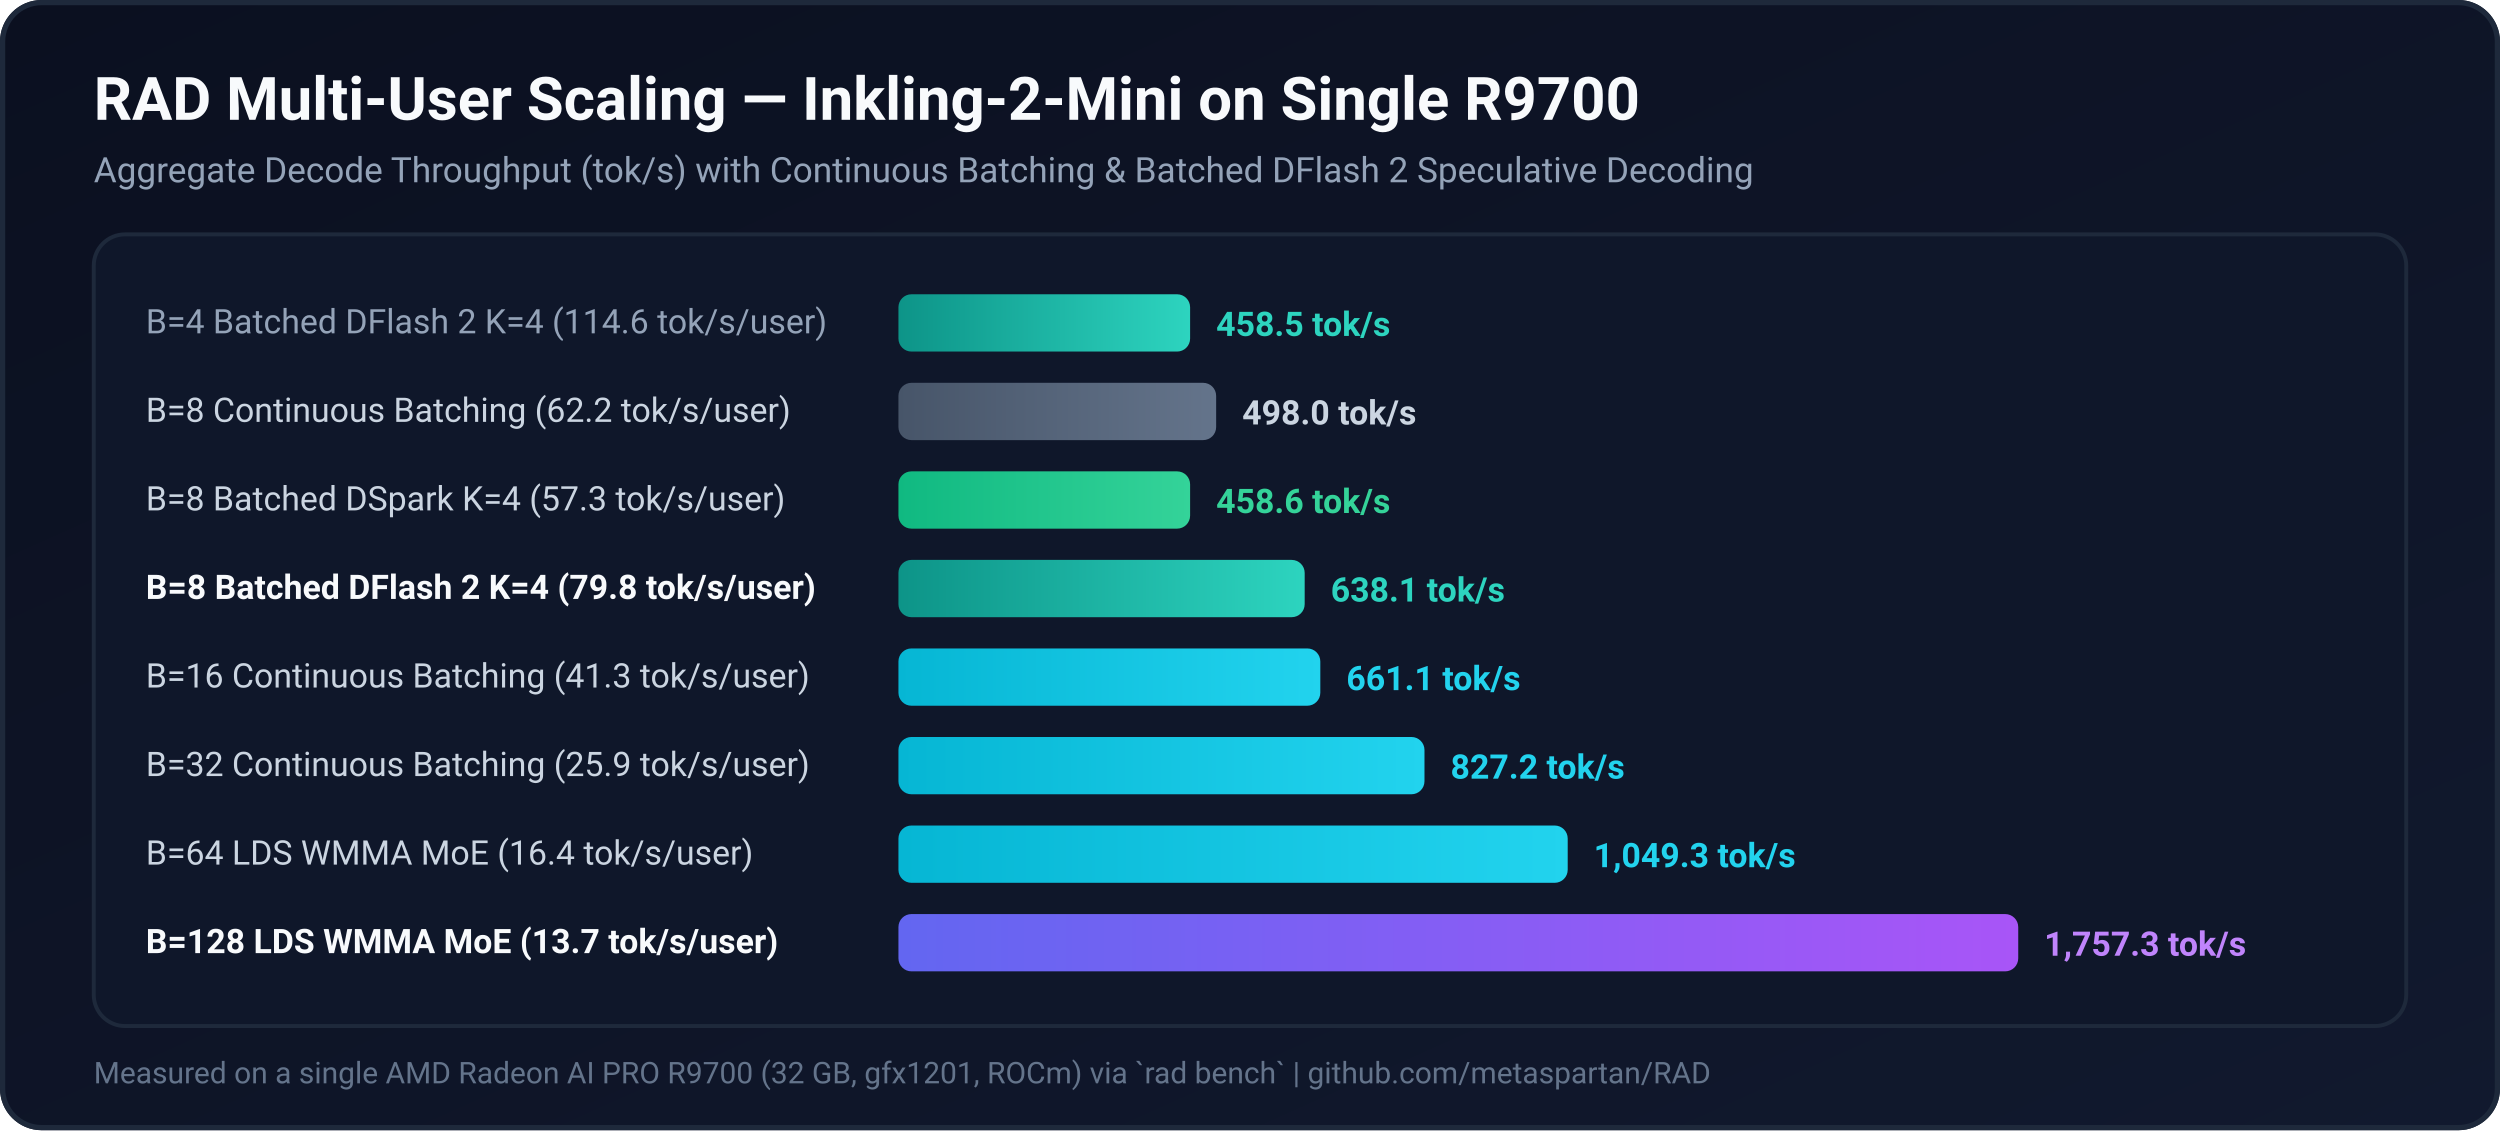
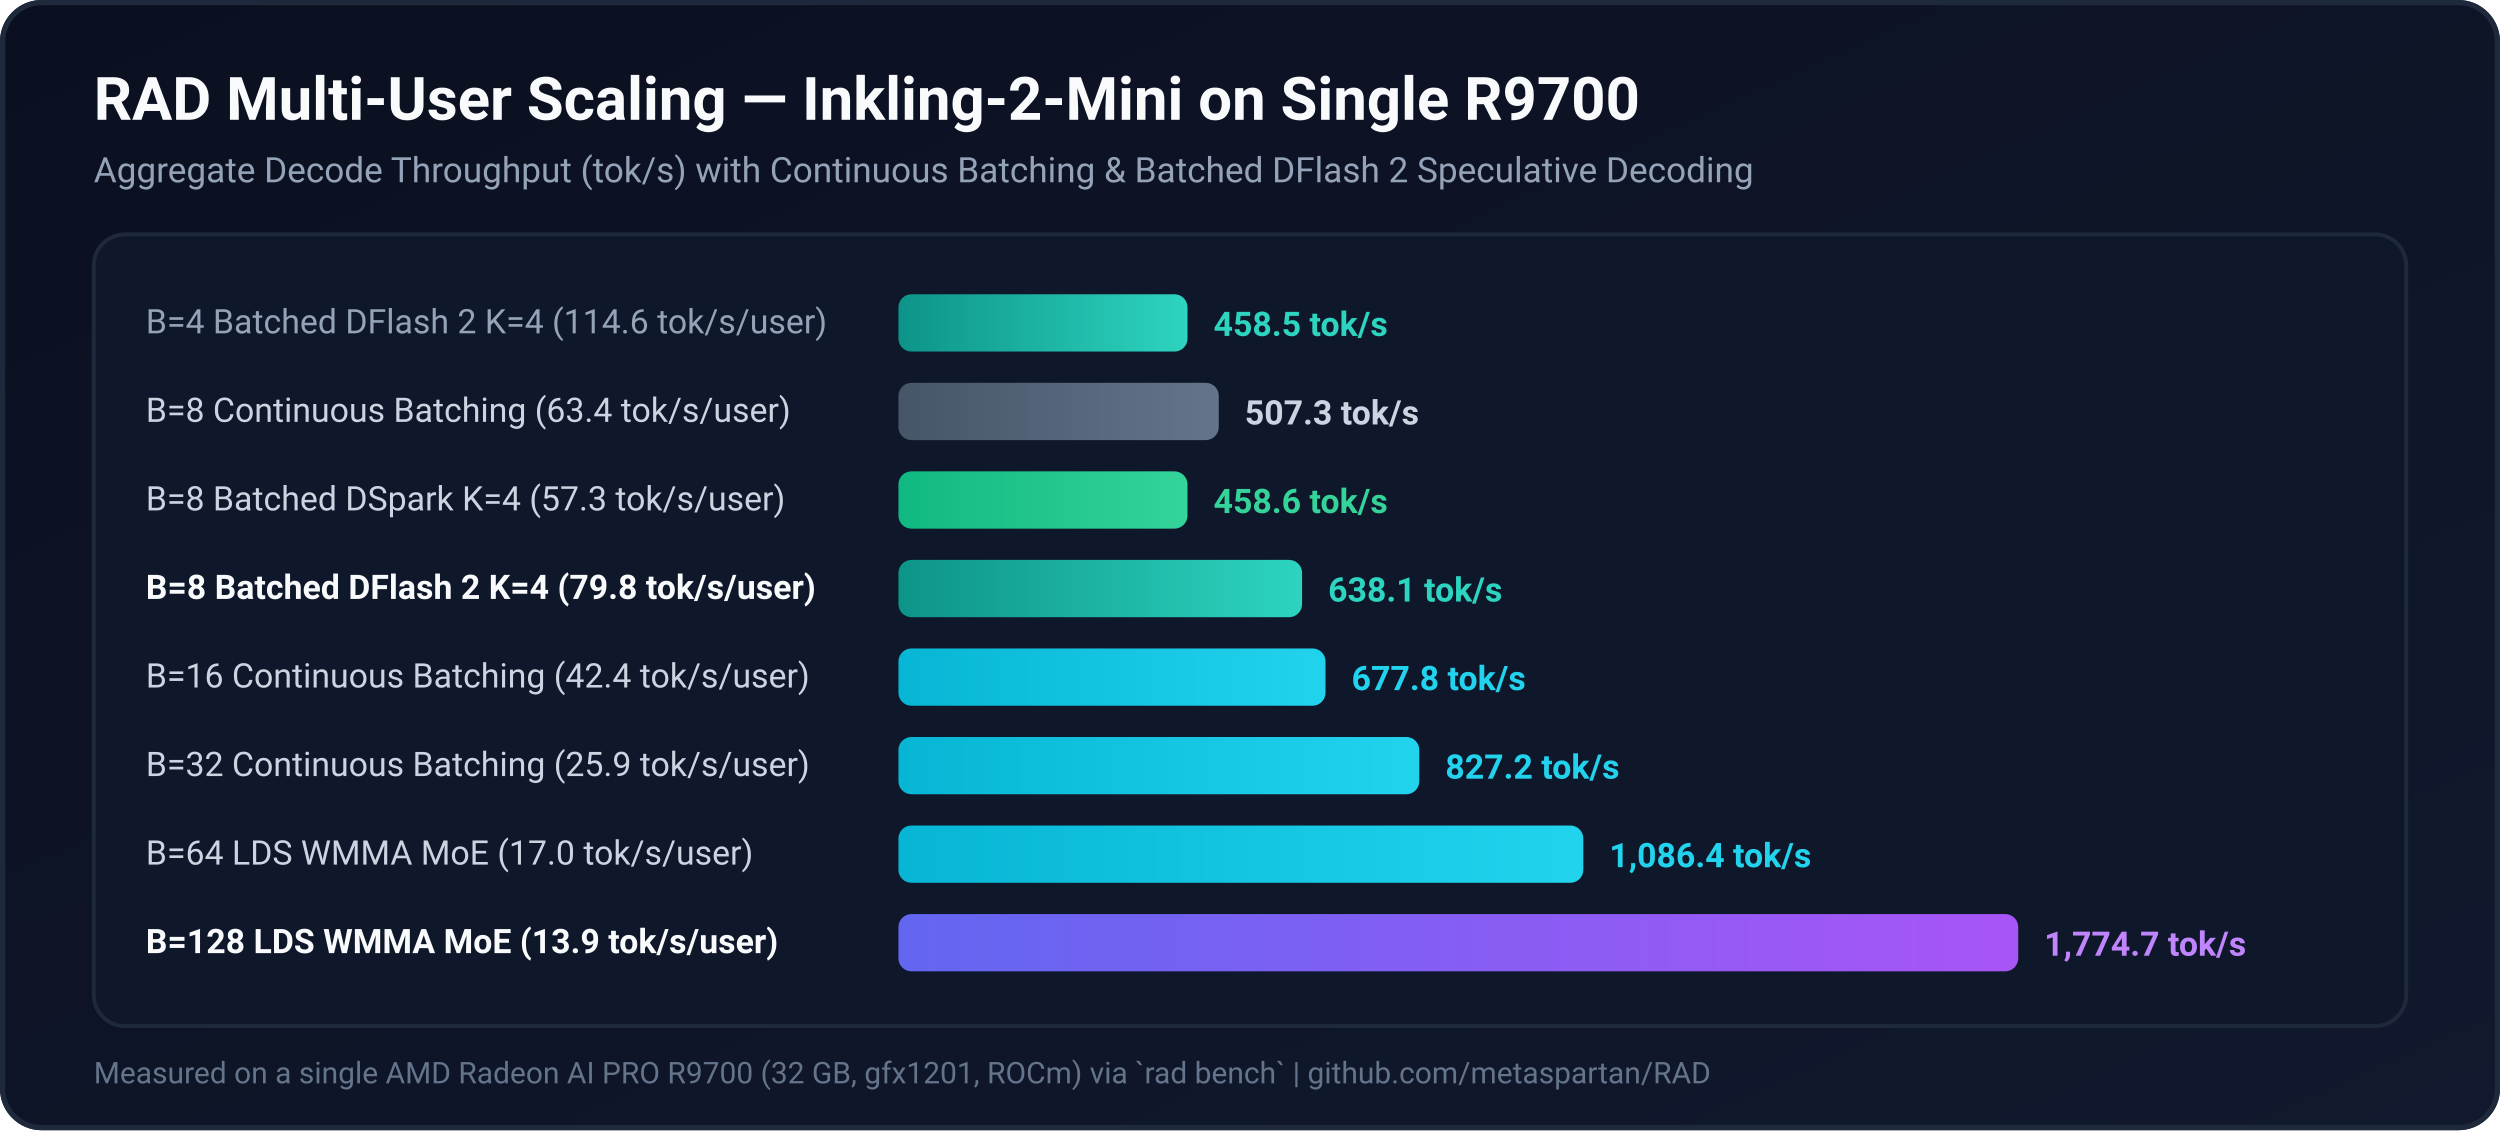
<svg xmlns="http://www.w3.org/2000/svg" viewBox="0 0 960 434" width="960" height="434">
  <defs>
    <linearGradient id="bg" x1="0" y1="0" x2="1" y2="1">
      <stop offset="0%" stop-color="#0b1020" />
      <stop offset="100%" stop-color="#11192e" />
    </linearGradient>
    <linearGradient id="greenGrad" x1="0" y1="0" x2="1" y2="0">
      <stop offset="0%" stop-color="#10b981" />
      <stop offset="100%" stop-color="#34d399" />
    </linearGradient>
    <linearGradient id="tealGrad" x1="0" y1="0" x2="1" y2="0">
      <stop offset="0%" stop-color="#0d9488" />
      <stop offset="100%" stop-color="#2dd4bf" />
    </linearGradient>
    <linearGradient id="cyanGrad" x1="0" y1="0" x2="1" y2="0">
      <stop offset="0%" stop-color="#06b6d4" />
      <stop offset="100%" stop-color="#22d3ee" />
    </linearGradient>
    <linearGradient id="purpleGrad" x1="0" y1="0" x2="1" y2="0">
      <stop offset="0%" stop-color="#6366f1" />
      <stop offset="100%" stop-color="#a855f7" />
    </linearGradient>
    <linearGradient id="slateGrad" x1="0" y1="0" x2="1" y2="0">
      <stop offset="0%" stop-color="#475569" />
      <stop offset="100%" stop-color="#64748b" />
    </linearGradient>
  </defs>
  <rect width="960" height="434" rx="16" fill="url(#bg)" />
  <rect x="1" y="1" width="958" height="432" rx="15" fill="none" stroke="#1e293b" stroke-width="2" />
  <text x="36" y="46" font-family="system-ui, -apple-system, Segoe UI, Roboto, sans-serif" font-size="23" font-weight="700" fill="#f8fafc">RAD Multi-User Scaling — Inkling-2-Mini on Single R9700</text>
  <text x="36" y="70" font-family="system-ui, -apple-system, Segoe UI, Roboto, sans-serif" font-size="13.5" fill="#94a3b8">Aggregate Decode Throughput (tok/s) with Continuous Batching &amp; Batched DFlash 2 Speculative Decoding</text>
  <rect x="36" y="90" width="888" height="304" rx="12" fill="#0f172a" stroke="#1e293b" stroke-width="1.5" />
  <text x="56" y="128" font-family="system-ui, -apple-system, Segoe UI, Roboto, sans-serif" font-size="13" fill="#94a3b8">B=4 Batched DFlash 2 K=4 (114.6 tok/s/user)</text>
-   <rect x="345" y="113" width="112" height="22" rx="5" fill="url(#tealGrad)" />
-   <text x="467" y="129" font-family="system-ui, -apple-system, Segoe UI, Roboto, sans-serif" font-size="13" font-weight="700" fill="#2dd4bf">458.5 tok/s</text>
-   <text x="56" y="162" font-family="system-ui, -apple-system, Segoe UI, Roboto, sans-serif" font-size="13" fill="#cbd5e1">B=8 Continuous Batching (62.2 tok/s/user)</text>
-   <rect x="345" y="147" width="122" height="22" rx="5" fill="url(#slateGrad)" />
-   <text x="477" y="163" font-family="system-ui, -apple-system, Segoe UI, Roboto, sans-serif" font-size="13" font-weight="700" fill="#cbd5e1">498.0 tok/s</text>
+   <rect x="345" y="113" width="111" height="22" rx="5" fill="url(#tealGrad)" />
+   <text x="466" y="129" font-family="system-ui, -apple-system, Segoe UI, Roboto, sans-serif" font-size="13" font-weight="700" fill="#2dd4bf">458.5 tok/s</text>
+   <text x="56" y="162" font-family="system-ui, -apple-system, Segoe UI, Roboto, sans-serif" font-size="13" fill="#cbd5e1">B=8 Continuous Batching (63.4 tok/s/user)</text>
+   <rect x="345" y="147" width="123" height="22" rx="5" fill="url(#slateGrad)" />
+   <text x="478" y="163" font-family="system-ui, -apple-system, Segoe UI, Roboto, sans-serif" font-size="13" font-weight="700" fill="#cbd5e1">507.3 tok/s</text>
  <text x="56" y="196" font-family="system-ui, -apple-system, Segoe UI, Roboto, sans-serif" font-size="13" fill="#cbd5e1">B=8 Batched DSpark K=4 (57.3 tok/s/user)</text>
-   <rect x="345" y="181" width="112" height="22" rx="5" fill="url(#greenGrad)" />
-   <text x="467" y="197" font-family="system-ui, -apple-system, Segoe UI, Roboto, sans-serif" font-size="13" font-weight="700" fill="#34d399">458.6 tok/s</text>
+   <rect x="345" y="181" width="111" height="22" rx="5" fill="url(#greenGrad)" />
+   <text x="466" y="197" font-family="system-ui, -apple-system, Segoe UI, Roboto, sans-serif" font-size="13" font-weight="700" fill="#34d399">458.6 tok/s</text>
  <text x="56" y="230" font-family="system-ui, -apple-system, Segoe UI, Roboto, sans-serif" font-size="13" font-weight="700" fill="#f8fafc">B=8 Batched DFlash 2 K=4 (79.8 tok/s/user)</text>
-   <rect x="345" y="215" width="156" height="22" rx="5" fill="url(#tealGrad)" />
-   <text x="511" y="231" font-family="system-ui, -apple-system, Segoe UI, Roboto, sans-serif" font-size="13" font-weight="700" fill="#2dd4bf">638.1 tok/s</text>
-   <text x="56" y="264" font-family="system-ui, -apple-system, Segoe UI, Roboto, sans-serif" font-size="13" fill="#cbd5e1">B=16 Continuous Batching (41.3 tok/s/user)</text>
-   <rect x="345" y="249" width="162" height="22" rx="5" fill="url(#cyanGrad)" />
-   <text x="517" y="265" font-family="system-ui, -apple-system, Segoe UI, Roboto, sans-serif" font-size="13" font-weight="700" fill="#22d3ee">661.1 tok/s</text>
+   <rect x="345" y="215" width="155" height="22" rx="5" fill="url(#tealGrad)" />
+   <text x="510" y="231" font-family="system-ui, -apple-system, Segoe UI, Roboto, sans-serif" font-size="13" font-weight="700" fill="#2dd4bf">638.1 tok/s</text>
+   <text x="56" y="264" font-family="system-ui, -apple-system, Segoe UI, Roboto, sans-serif" font-size="13" fill="#cbd5e1">B=16 Continuous Batching (42.4 tok/s/user)</text>
+   <rect x="345" y="249" width="164" height="22" rx="5" fill="url(#cyanGrad)" />
+   <text x="519" y="265" font-family="system-ui, -apple-system, Segoe UI, Roboto, sans-serif" font-size="13" font-weight="700" fill="#22d3ee">677.8 tok/s</text>
  <text x="56" y="298" font-family="system-ui, -apple-system, Segoe UI, Roboto, sans-serif" font-size="13" fill="#cbd5e1">B=32 Continuous Batching (25.9 tok/s/user)</text>
-   <rect x="345" y="283" width="202" height="22" rx="5" fill="url(#cyanGrad)" />
-   <text x="557" y="299" font-family="system-ui, -apple-system, Segoe UI, Roboto, sans-serif" font-size="13" font-weight="700" fill="#22d3ee">827.2 tok/s</text>
-   <text x="56" y="332" font-family="system-ui, -apple-system, Segoe UI, Roboto, sans-serif" font-size="13" fill="#cbd5e1">B=64 LDS WMMA MoE (16.4 tok/s/user)</text>
-   <rect x="345" y="317" width="257" height="22" rx="5" fill="url(#cyanGrad)" />
-   <text x="612" y="333" font-family="system-ui, -apple-system, Segoe UI, Roboto, sans-serif" font-size="13" font-weight="700" fill="#22d3ee">1,049.3 tok/s</text>
-   <text x="56" y="366" font-family="system-ui, -apple-system, Segoe UI, Roboto, sans-serif" font-size="13" font-weight="700" fill="#f8fafc">B=128 LDS WMMA MoE (13.7 tok/s/user)</text>
+   <rect x="345" y="283" width="200" height="22" rx="5" fill="url(#cyanGrad)" />
+   <text x="555" y="299" font-family="system-ui, -apple-system, Segoe UI, Roboto, sans-serif" font-size="13" font-weight="700" fill="#22d3ee">827.2 tok/s</text>
+   <text x="56" y="332" font-family="system-ui, -apple-system, Segoe UI, Roboto, sans-serif" font-size="13" fill="#cbd5e1">B=64 LDS WMMA MoE (17.0 tok/s/user)</text>
+   <rect x="345" y="317" width="263" height="22" rx="5" fill="url(#cyanGrad)" />
+   <text x="618" y="333" font-family="system-ui, -apple-system, Segoe UI, Roboto, sans-serif" font-size="13" font-weight="700" fill="#22d3ee">1,086.4 tok/s</text>
+   <text x="56" y="366" font-family="system-ui, -apple-system, Segoe UI, Roboto, sans-serif" font-size="13" font-weight="700" fill="#f8fafc">B=128 LDS WMMA MoE (13.9 tok/s/user)</text>
  <rect x="345" y="351" width="430" height="22" rx="5" fill="url(#purpleGrad)" />
-   <text x="785" y="367" font-family="system-ui, -apple-system, Segoe UI, Roboto, sans-serif" font-size="13" font-weight="700" fill="#c084fc">1,757.3 tok/s</text>
+   <text x="785" y="367" font-family="system-ui, -apple-system, Segoe UI, Roboto, sans-serif" font-size="13" font-weight="700" fill="#c084fc">1,774.7 tok/s</text>
  <text x="36" y="416" font-family="system-ui, -apple-system, Segoe UI, Roboto, sans-serif" font-size="11.5" fill="#64748b">Measured on a single AMD Radeon AI PRO R9700 (32 GB, gfx1201, ROCm) via `rad bench` | github.com/metaspartan/RAD</text>
</svg>
